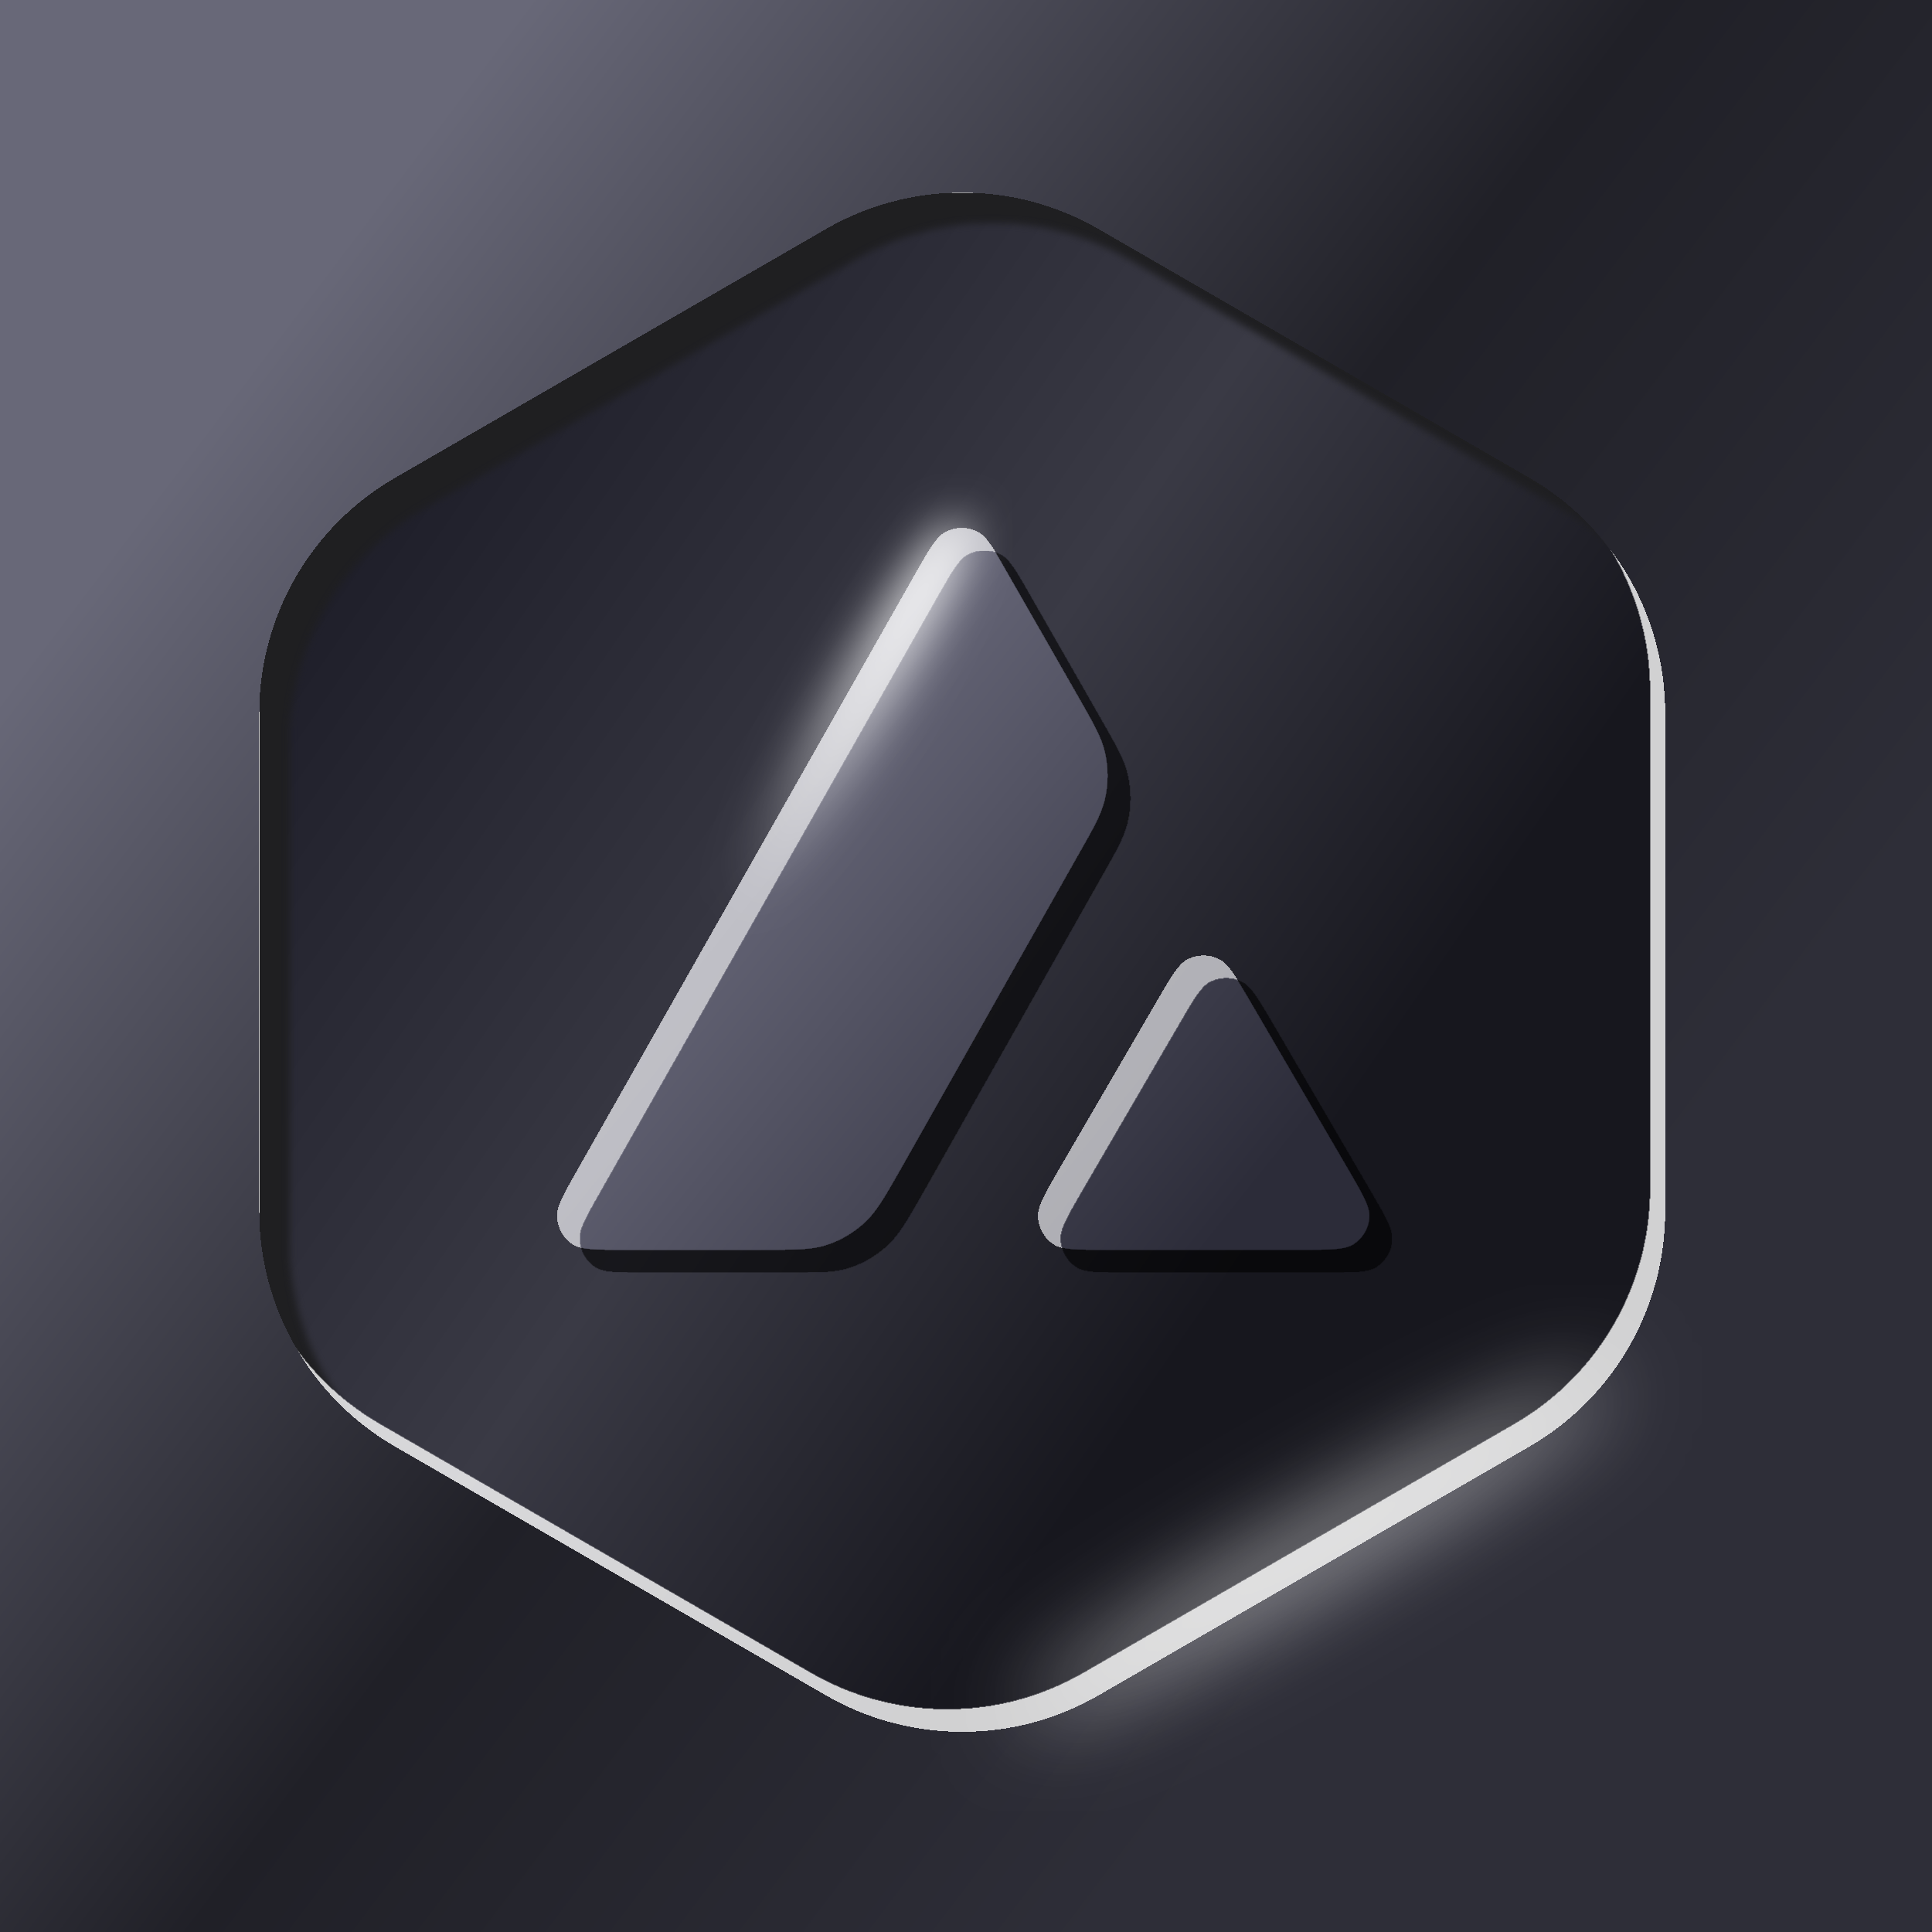
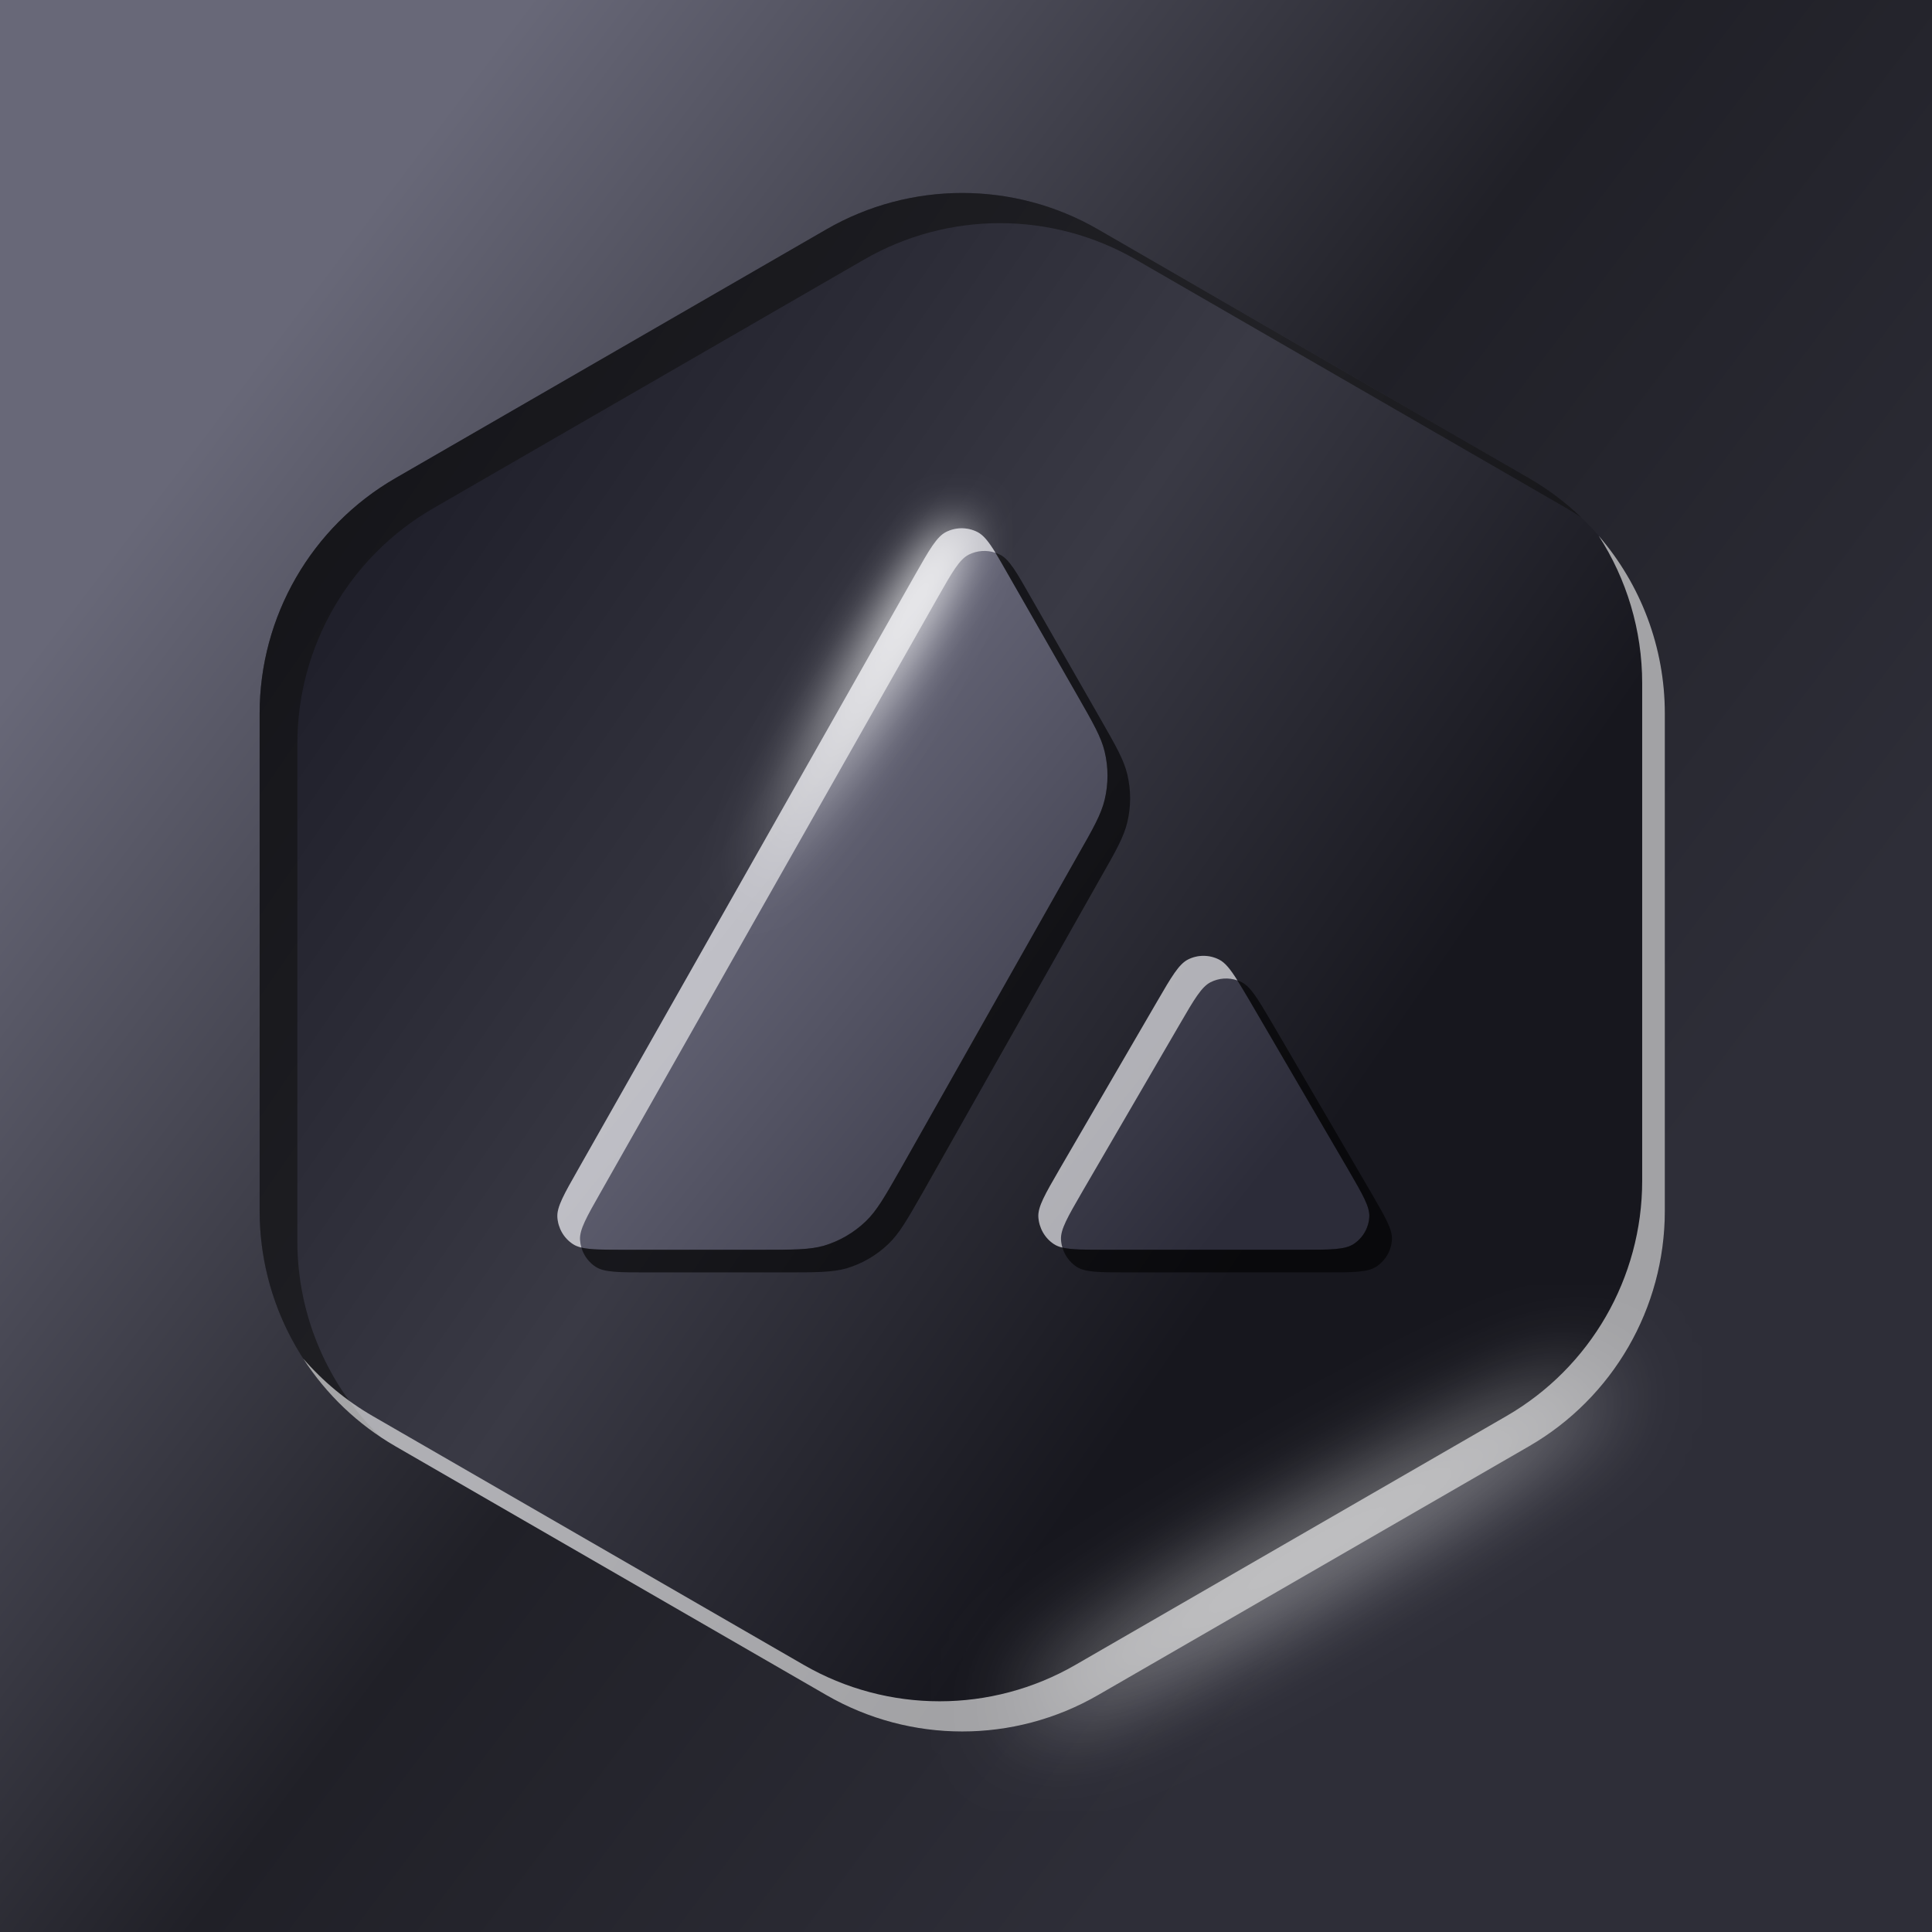
<svg xmlns="http://www.w3.org/2000/svg" width="256" height="256" viewBox="0 0 256 256" fill="none">
  <rect width="256" height="256" fill="url(#paint0_linear_5531_31313)" />
-   <g filter="url(#filter0_ii_5531_31313)">
-     <path d="M109.5 30.392C120.638 23.962 134.362 23.962 145.5 30.392L202.598 63.358C213.736 69.788 220.598 81.673 220.598 94.535V160.465C220.598 173.327 213.736 185.212 202.598 191.642L145.5 224.608C134.362 231.038 120.638 231.038 109.5 224.608L52.402 191.642C41.264 185.212 34.402 173.327 34.402 160.465V94.535C34.402 81.673 41.264 69.788 52.402 63.358L109.5 30.392Z" fill="url(#paint1_linear_5531_31313)" />
-   </g>
-   <g filter="url(#filter1_di_5531_31313)">
-     <path fill-rule="evenodd" clip-rule="evenodd" d="M82.763 165.598H100.854C105.114 165.598 107.243 165.598 109.144 165.071C111.228 164.451 113.129 163.351 114.709 161.838C116.16 160.454 117.207 158.619 119.273 155L119.274 154.998L119.335 154.892L142.798 113.369C144.882 109.724 145.913 107.89 146.371 105.964C146.874 103.878 146.874 101.677 146.371 99.591C145.916 97.68 144.875 95.859 142.822 92.268L142.775 92.186L133.592 76.138C131.692 72.791 130.73 71.118 129.516 70.499C128.211 69.834 126.653 69.834 125.348 70.499C124.134 71.118 123.173 72.791 121.272 76.138L76.603 154.96C74.725 158.262 73.786 159.913 73.855 161.265C73.947 162.732 74.702 164.062 75.939 164.865C77.084 165.598 78.962 165.598 82.763 165.598ZM172.462 165.598H146.54C142.716 165.598 140.792 165.598 139.67 164.865C138.433 164.062 137.678 162.71 137.586 161.242C137.518 159.9 138.464 158.265 140.358 154.992L140.358 154.992L140.403 154.915L153.341 132.677C155.242 129.399 156.204 127.771 157.395 127.153C158.699 126.488 160.235 126.488 161.539 127.153C162.722 127.755 163.642 129.314 165.465 132.4L165.468 132.404L165.616 132.655L178.6 154.892C178.642 154.965 178.683 155.036 178.725 155.107C178.746 155.143 178.767 155.179 178.788 155.215L178.788 155.216C180.588 158.325 181.506 159.912 181.44 161.22C181.371 162.686 180.592 164.04 179.356 164.842C178.211 165.598 176.287 165.598 172.462 165.598H172.462Z" fill="url(#paint2_linear_5531_31313)" />
-   </g>
-   <g filter="url(#filter2_f_5531_31313)">
+   <path d="M109.5 30.392C120.638 23.962 134.362 23.962 145.5 30.392L202.598 63.358C213.736 69.788 220.598 81.673 220.598 94.535V160.465C220.598 173.327 213.736 185.212 202.598 191.642L145.5 224.608C134.362 231.038 120.638 231.038 109.5 224.608L52.402 191.642C41.264 185.212 34.402 173.327 34.402 160.465V94.535C34.402 81.673 41.264 69.788 52.402 63.358L109.5 30.392Z" fill="url(#paint1_linear_5531_31313)" />
+   <path opacity="0.6" d="M109.5 30.392C120.638 23.962 134.362 23.962 145.5 30.392L202.598 63.357C205.129 64.819 207.439 66.564 209.498 68.536C208.879 68.126 208.246 67.732 207.598 67.357L150.5 34.392C139.362 27.962 125.638 27.962 114.5 34.392L57.402 67.357C46.264 73.788 39.403 85.673 39.402 98.534V164.466C39.403 174.403 43.5 183.757 50.501 190.463C40.489 183.823 34.402 172.577 34.402 160.465V94.534C34.402 81.673 41.264 69.788 52.402 63.357L109.5 30.392Z" fill="#111111" />
+   <path opacity="0.6" d="M211.828 70.988C217.4 77.433 220.598 85.755 220.598 94.534V160.465C220.598 173.326 213.736 185.211 202.598 191.642L145.5 224.607C134.362 231.038 120.638 231.038 109.5 224.607L52.402 191.642C47.376 188.739 43.22 184.727 40.173 180.015C42.764 183.011 45.867 185.602 49.402 187.643L106.5 220.607C117.638 227.038 131.362 227.038 142.5 220.607L199.598 187.643C210.736 181.212 217.598 169.327 217.598 156.466V90.534C217.598 83.478 215.532 76.717 211.828 70.988Z" fill="white" />
+   <path d="M125.348 70.499C126.654 69.834 128.211 69.834 129.516 70.499C130.73 71.118 131.692 72.791 133.593 76.138L142.775 92.185L142.822 92.267C144.875 95.858 145.916 97.679 146.371 99.59C146.875 101.677 146.875 103.877 146.371 105.963C145.913 107.889 144.882 109.724 142.798 113.369L119.335 154.891L119.274 154.998C117.208 158.618 116.16 160.453 114.709 161.837C113.129 163.351 111.228 164.451 109.144 165.071C107.244 165.598 105.114 165.597 100.854 165.597H82.763C78.962 165.597 77.084 165.597 75.939 164.864C74.703 164.061 73.947 162.732 73.855 161.264C73.787 159.912 74.726 158.261 76.603 154.96L121.272 76.138C123.173 72.791 124.135 71.118 125.348 70.499ZM157.394 127.152C158.699 126.487 160.234 126.487 161.539 127.152C162.722 127.755 163.643 129.315 165.468 132.404L165.616 132.654L178.6 154.892C178.664 155.002 178.726 155.109 178.788 155.214C180.588 158.324 181.506 159.911 181.44 161.219C181.371 162.686 180.593 164.04 179.356 164.842C178.211 165.598 176.287 165.597 172.463 165.597H146.54C142.716 165.597 140.792 165.597 139.67 164.864C138.433 164.061 137.677 162.709 137.586 161.242C137.518 159.9 138.464 158.264 140.358 154.991L140.403 154.915L153.342 132.677C155.242 129.399 156.204 127.771 157.394 127.152Z" fill="url(#paint2_linear_5531_31313)" />
+   <path opacity="0.6" d="M157.395 127.152C158.699 126.487 160.235 126.487 161.539 127.152C162.347 127.564 163.03 128.424 163.965 129.912C162.799 129.505 161.512 129.585 160.395 130.155C159.204 130.774 158.243 132.402 156.342 135.68L143.402 157.918L143.359 157.994C141.465 161.267 140.518 162.903 140.586 164.245C140.609 164.609 140.672 164.966 140.774 165.309C140.333 165.204 139.972 165.061 139.67 164.864C138.434 164.061 137.678 162.709 137.586 161.242C137.518 159.9 138.465 158.264 140.359 154.991L140.402 154.915L153.341 132.677C155.242 129.399 156.204 127.771 157.395 127.152ZM125.348 70.499C126.653 69.834 128.21 69.834 129.516 70.499C130.311 70.904 130.996 71.763 131.909 73.247C130.746 72.853 129.457 72.937 128.349 73.501C127.135 74.121 126.173 75.794 124.273 79.141L79.604 157.962C77.726 161.264 76.787 162.915 76.856 164.267C76.878 164.624 76.94 164.972 77.038 165.307C76.604 165.202 76.245 165.06 75.939 164.864C74.702 164.061 73.946 162.732 73.855 161.264C73.786 159.912 74.725 158.261 76.603 154.96L121.272 76.138C123.172 72.791 124.134 71.118 125.348 70.499Z" fill="white" />
+   <path opacity="0.6" d="M131.908 73.247C132.115 73.317 132.319 73.4 132.516 73.5C133.73 74.119 134.692 75.793 136.592 79.14L145.775 95.188L145.822 95.269C147.875 98.86 148.916 100.682 149.371 102.593C149.874 104.679 149.874 106.88 149.371 108.966C148.913 110.892 147.882 112.726 145.799 116.371L122.335 157.894L122.274 158C120.208 161.62 119.16 163.456 117.709 164.84C116.129 166.353 114.228 167.452 112.144 168.072C110.243 168.599 108.114 168.6 103.854 168.6H85.763C81.962 168.6 80.084 168.599 78.939 167.866C78.004 167.259 77.344 166.351 77.038 165.31C78.226 165.598 79.978 165.6 82.763 165.6H100.854C105.114 165.6 107.244 165.6 109.144 165.073C111.228 164.453 113.129 163.353 114.709 161.84C116.16 160.456 117.208 158.62 119.274 155L119.335 154.894L142.799 113.371C144.882 109.726 145.913 107.892 146.371 105.966C146.874 103.88 146.874 101.679 146.371 99.593C145.916 97.682 144.875 95.86 142.822 92.269L142.775 92.188L133.592 76.141C132.936 74.985 132.389 74.029 131.908 73.247ZM163.964 129.91C164.159 129.978 164.352 130.059 164.54 130.154C165.723 130.757 166.643 132.318 168.467 135.406L168.616 135.656L181.6 157.894C181.664 158.003 181.726 158.111 181.788 158.217C183.588 161.326 184.506 162.913 184.44 164.222C184.371 165.688 183.592 167.041 182.356 167.844C181.21 168.599 179.287 168.6 175.463 168.6H149.54C145.716 168.6 143.792 168.599 142.67 167.866C141.741 167.263 141.084 166.35 140.775 165.312C141.969 165.597 143.747 165.6 146.54 165.6H172.463C176.287 165.6 178.21 165.599 179.356 164.844C180.592 164.041 181.371 162.688 181.44 161.222C181.506 159.913 180.587 158.326 178.788 155.217C178.726 155.111 178.664 155.003 178.6 154.894L165.616 132.656L165.468 132.406C164.889 131.426 164.398 130.601 163.964 129.91Z" fill="black" />
+   <g filter="url(#filter0_f_5531_31313)">
    <ellipse cx="112.701" cy="94.92" rx="4" ry="30" transform="rotate(30 112.701 94.9202)" fill="url(#paint3_linear_5531_31313)" />
  </g>
-   <g opacity="0.6" filter="url(#filter3_f_5531_31313)">
+   <g opacity="0.6" filter="url(#filter1_f_5531_31313)">
    <ellipse cx="174.476" cy="205.138" rx="4" ry="45" transform="rotate(60 174.476 205.138)" fill="white" />
  </g>
  <defs>
-     <filter id="filter0_ii_5531_31313" x="34.402" y="25.569" width="187.195" height="204.861" filterUnits="userSpaceOnUse" color-interpolation-filters="sRGB">
-       <feFlood flood-opacity="0" result="BackgroundImageFix" />
-       <feBlend mode="normal" in="SourceGraphic" in2="BackgroundImageFix" result="shape" />
-       <feColorMatrix in="SourceAlpha" type="matrix" values="0 0 0 0 0 0 0 0 0 0 0 0 0 0 0 0 0 0 127 0" result="hardAlpha" />
-       <feOffset dx="4" dy="4" />
-       <feGaussianBlur stdDeviation="0.5" />
-       <feComposite in2="hardAlpha" operator="arithmetic" k2="-1" k3="1" />
-       <feColorMatrix type="matrix" values="0 0 0 0 0.12 0 0 0 0 0.12 0 0 0 0 0.13 0 0 0 1 0" />
-       <feBlend mode="normal" in2="shape" result="effect1_innerShadow_5531_31313" />
-       <feColorMatrix in="SourceAlpha" type="matrix" values="0 0 0 0 0 0 0 0 0 0 0 0 0 0 0 0 0 0 127 0" result="hardAlpha" />
-       <feOffset dx="-2" dy="-3" />
-       <feComposite in2="hardAlpha" operator="arithmetic" k2="-1" k3="1" />
-       <feColorMatrix type="matrix" values="0 0 0 0 1 0 0 0 0 1 0 0 0 0 1 0 0 0 0.8 0" />
-       <feBlend mode="normal" in2="effect1_innerShadow_5531_31313" result="effect2_innerShadow_5531_31313" />
-     </filter>
-     <filter id="filter1_di_5531_31313" x="73.852" y="70" width="110.592" height="98.598" filterUnits="userSpaceOnUse" color-interpolation-filters="sRGB">
-       <feFlood flood-opacity="0" result="BackgroundImageFix" />
-       <feColorMatrix in="SourceAlpha" type="matrix" values="0 0 0 0 0 0 0 0 0 0 0 0 0 0 0 0 0 0 127 0" result="hardAlpha" />
-       <feOffset dx="3" dy="3" />
-       <feComposite in2="hardAlpha" operator="out" />
-       <feColorMatrix type="matrix" values="0 0 0 0 0 0 0 0 0 0 0 0 0 0 0 0 0 0 0.6 0" />
-       <feBlend mode="normal" in2="BackgroundImageFix" result="effect1_dropShadow_5531_31313" />
-       <feBlend mode="normal" in="SourceGraphic" in2="effect1_dropShadow_5531_31313" result="shape" />
-       <feColorMatrix in="SourceAlpha" type="matrix" values="0 0 0 0 0 0 0 0 0 0 0 0 0 0 0 0 0 0 127 0" result="hardAlpha" />
-       <feOffset dx="3" dy="3" />
-       <feComposite in2="hardAlpha" operator="arithmetic" k2="-1" k3="1" />
-       <feColorMatrix type="matrix" values="0 0 0 0 1 0 0 0 0 1 0 0 0 0 1 0 0 0 0.6 0" />
-       <feBlend mode="normal" in2="shape" result="effect2_innerShadow_5531_31313" />
-     </filter>
-     <filter id="filter2_f_5531_31313" x="91.303" y="62.861" width="42.796" height="64.118" filterUnits="userSpaceOnUse" color-interpolation-filters="sRGB">
+     <filter id="filter0_f_5531_31313" x="91.303" y="62.861" width="42.796" height="64.118" filterUnits="userSpaceOnUse" color-interpolation-filters="sRGB">
      <feFlood flood-opacity="0" result="BackgroundImageFix" />
      <feBlend mode="normal" in="SourceGraphic" in2="BackgroundImageFix" result="shape" />
      <feGaussianBlur stdDeviation="3" result="effect1_foregroundBlur_5531_31313" />
    </filter>
-     <filter id="filter3_f_5531_31313" x="123.453" y="170.369" width="102.047" height="69.537" filterUnits="userSpaceOnUse" color-interpolation-filters="sRGB">
+     <filter id="filter1_f_5531_31313" x="123.453" y="170.369" width="102.047" height="69.537" filterUnits="userSpaceOnUse" color-interpolation-filters="sRGB">
      <feFlood flood-opacity="0" result="BackgroundImageFix" />
      <feBlend mode="normal" in="SourceGraphic" in2="BackgroundImageFix" result="shape" />
      <feGaussianBlur stdDeviation="6" result="effect1_foregroundBlur_5531_31313" />
    </filter>
    <linearGradient id="paint0_linear_5531_31313" x1="90.21" y1="-26.695" x2="260.985" y2="102.618" gradientUnits="userSpaceOnUse">
      <stop stop-color="#686878" />
      <stop offset="0.555" stop-color="#202027" />
      <stop offset="1" stop-color="#2E2E38" />
    </linearGradient>
    <linearGradient id="paint1_linear_5531_31313" x1="95.762" y1="-2.419" x2="221.768" y2="84.383" gradientUnits="userSpaceOnUse">
      <stop stop-color="#1E1E29" />
      <stop offset="0.555" stop-color="#3A3A45" />
      <stop offset="1" stop-color="#17171E" />
    </linearGradient>
    <linearGradient id="paint2_linear_5531_31313" x1="74" y1="90" x2="163" y2="161.5" gradientUnits="userSpaceOnUse">
      <stop stop-color="#7B7B8E" />
      <stop offset="1" stop-color="#2C2C39" />
    </linearGradient>
    <linearGradient id="paint3_linear_5531_31313" x1="112.701" y1="64.92" x2="112.701" y2="124.92" gradientUnits="userSpaceOnUse">
      <stop stop-color="white" />
      <stop offset="1" stop-color="white" stop-opacity="0" />
    </linearGradient>
  </defs>
</svg>
